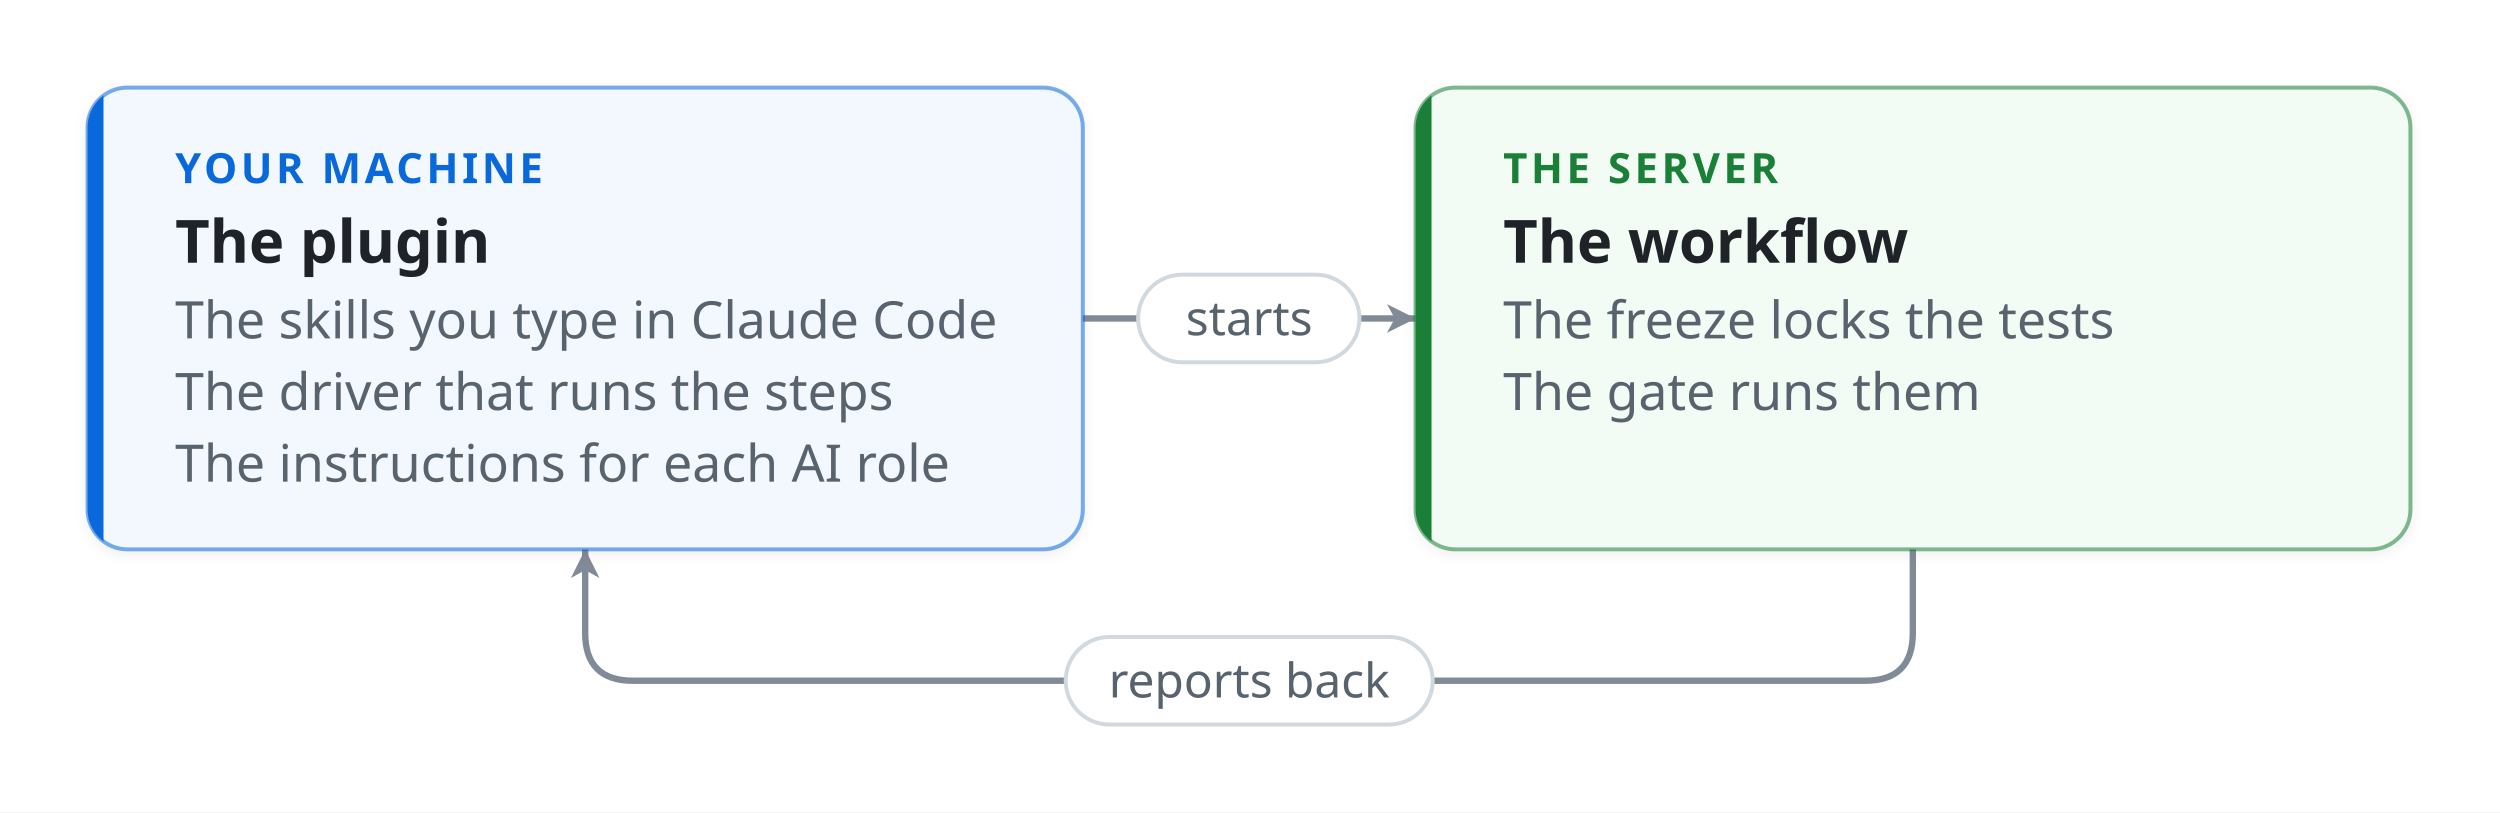
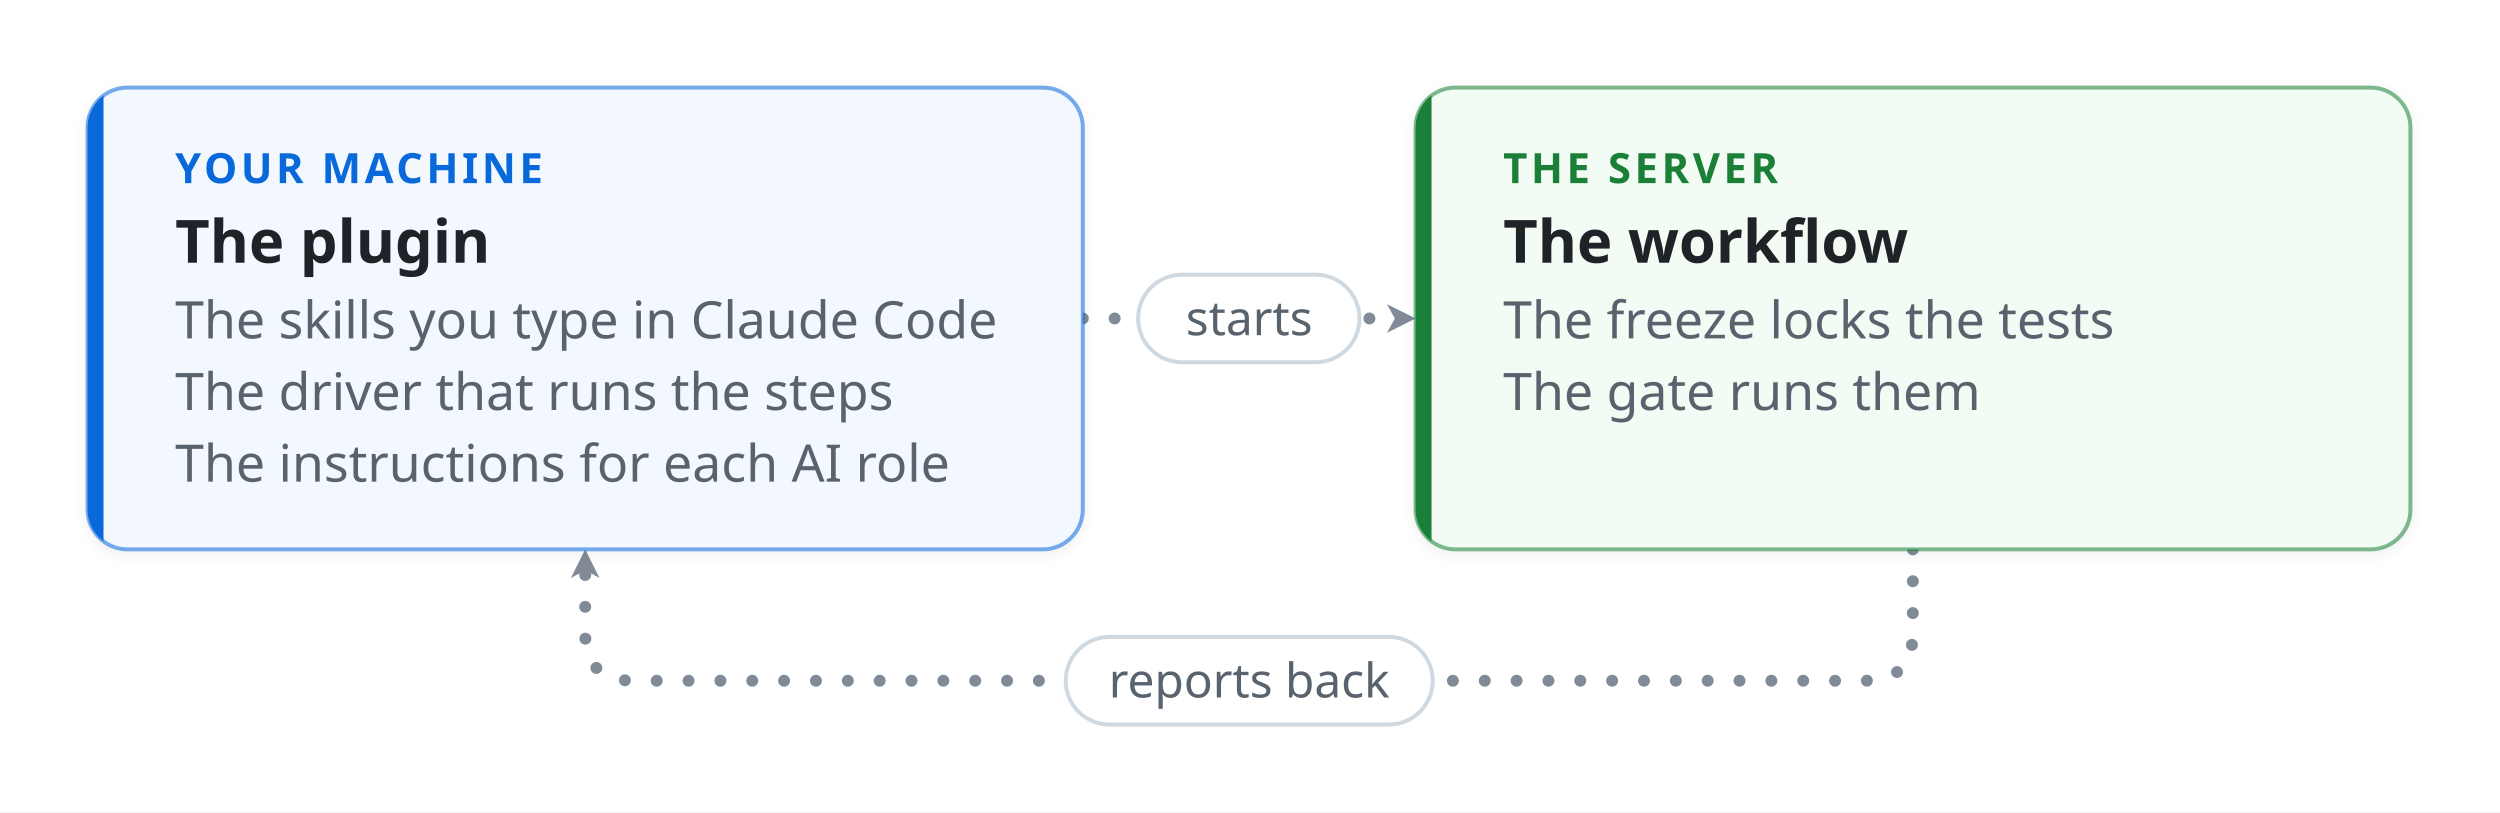
<svg xmlns="http://www.w3.org/2000/svg" viewBox="-22 -22 628 204" width="628" height="204" role="img" aria-labelledby="title desc" font-family="-apple-system, BlinkMacSystemFont, 'Segoe UI', 'Noto Sans', Helvetica, Arial, sans-serif">
  <defs>
    <marker id="arrow-plain" viewBox="0 0 10 10" refX="9" refY="5" markerWidth="9" markerHeight="9" markerUnits="userSpaceOnUse" orient="auto-start-reverse">
      <path d="M1,1 L9,5 L1,9 L3.2,5 z" fill="#818b98" />
    </marker>
    <marker id="arrow-fail" viewBox="0 0 10 10" refX="9" refY="5" markerWidth="9" markerHeight="9" markerUnits="userSpaceOnUse" orient="auto-start-reverse">
      <path d="M1,1 L9,5 L1,9 L3.2,5 z" fill="#cf222e" />
    </marker>
    <marker id="arrow-pass" viewBox="0 0 10 10" refX="9" refY="5" markerWidth="9" markerHeight="9" markerUnits="userSpaceOnUse" orient="auto-start-reverse">
      <path d="M1,1 L9,5 L1,9 L3.2,5 z" fill="#1a7f37" />
    </marker>
    <filter id="shadow" x="-10%" y="-10%" width="120%" height="140%">
      <feDropShadow dx="0" dy="1" stdDeviation="1.6" flood-color="#1f2328" flood-opacity="0.07" />
    </filter>
  </defs>
+   <style>.main{stroke-width:3;stroke-dasharray:0 8;animation:flow 0.8s linear infinite}.side{stroke-width:1.8;stroke-dasharray:6 6;animation:side 1.6s linear infinite}@keyframes flow{to{stroke-dashoffset:-8}}@keyframes side{to{stroke-dashoffset:-12}}@media (prefers-reduced-motion:reduce){.main,.side{animation:none}}</style>
  <rect x="-22" y="-22" width="628" height="204" fill="#ffffff" />
-   <path d="M250.0,58.0 L333.6,58.0" fill="none" stroke="#818b98" stroke-width="1.6" stroke-linecap="round" stroke-linejoin="round" marker-end="url(#arrow-plain)" />
-   <path d="M458.5,116.0 L458.5,137.0 Q458.5,149.0 446.5,149.0 L137.0,149.0 Q125.0,149.0 125.0,137.0 L125.0,116.0" fill="none" stroke="#818b98" stroke-width="1.6" stroke-linecap="round" stroke-linejoin="round" marker-end="url(#arrow-plain)" />
+   <path class="main" d="M250.0,58.0 L333.6,58.0" fill="none" stroke="#818b98" stroke-linecap="round" stroke-linejoin="round" marker-end="url(#arrow-plain)" />
+   <path class="main" d="M458.5,116.0 L458.5,137.0 Q458.5,149.0 446.5,149.0 L137.0,149.0 Q125.0,149.0 125.0,137.0 L125.0,116.0" fill="none" stroke="#818b98" stroke-linecap="round" stroke-linejoin="round" marker-end="url(#arrow-plain)" />
  <rect x="0.0" y="0.0" width="250.0" height="116.0" rx="10" fill="#f3f8ff" stroke="#0969da" stroke-opacity="0.55" stroke-width="1" filter="url(#shadow)" />
  <clipPath id="clip0">
    <rect x="0.0" y="0.0" width="250.0" height="116.0" rx="10" />
  </clipPath>
  <rect x="0.0" y="0.0" width="4" height="116.0" fill="#0969da" clip-path="url(#clip0)" />
  <text x="22.0" y="24.0" font-size="10.5" font-weight="700" letter-spacing="0.9" fill="#0969da">YOUR MACHINE</text>
  <text x="22.0" y="44.0" font-size="15" font-weight="600" fill="#1f2328">The plugin</text>
  <text x="22.0" y="63.0" font-size="13" fill="#59636e">The skills you type in Claude Code</text>
  <text x="22.0" y="81.0" font-size="13" fill="#59636e">The driver that runs the steps</text>
  <text x="22.0" y="99.0" font-size="13" fill="#59636e">The instructions for each AI role</text>
  <rect x="333.6" y="0.0" width="249.9" height="116.0" rx="10" fill="#f2fbf4" stroke="#1a7f37" stroke-opacity="0.55" stroke-width="1" filter="url(#shadow)" />
  <clipPath id="clip1">
    <rect x="333.6" y="0.0" width="249.9" height="116.0" rx="10" />
  </clipPath>
  <rect x="333.6" y="0.0" width="4" height="116.0" fill="#1a7f37" clip-path="url(#clip1)" />
  <text x="355.6" y="24.0" font-size="10.5" font-weight="700" letter-spacing="0.9" fill="#1a7f37">THE SERVER</text>
  <text x="355.6" y="44.0" font-size="15" font-weight="600" fill="#1f2328">The workflow</text>
  <text x="355.6" y="63.0" font-size="13" fill="#59636e">The freeze locks the tests</text>
  <text x="355.6" y="81.0" font-size="13" fill="#59636e">The gate runs them</text>
  <rect x="263.9" y="47.0" width="55.6" height="22" rx="11.0" fill="#ffffff" stroke="#d1d9e0" stroke-width="1" />
  <text x="291.8" y="62.2" text-anchor="middle" font-size="12" font-weight="500" fill="#59636e">starts</text>
  <rect x="245.7" y="138.0" width="92.2" height="22" rx="11.0" fill="#ffffff" stroke="#d1d9e0" stroke-width="1" />
  <text x="291.8" y="153.2" text-anchor="middle" font-size="12" font-weight="500" fill="#59636e">reports back</text>
</svg>
